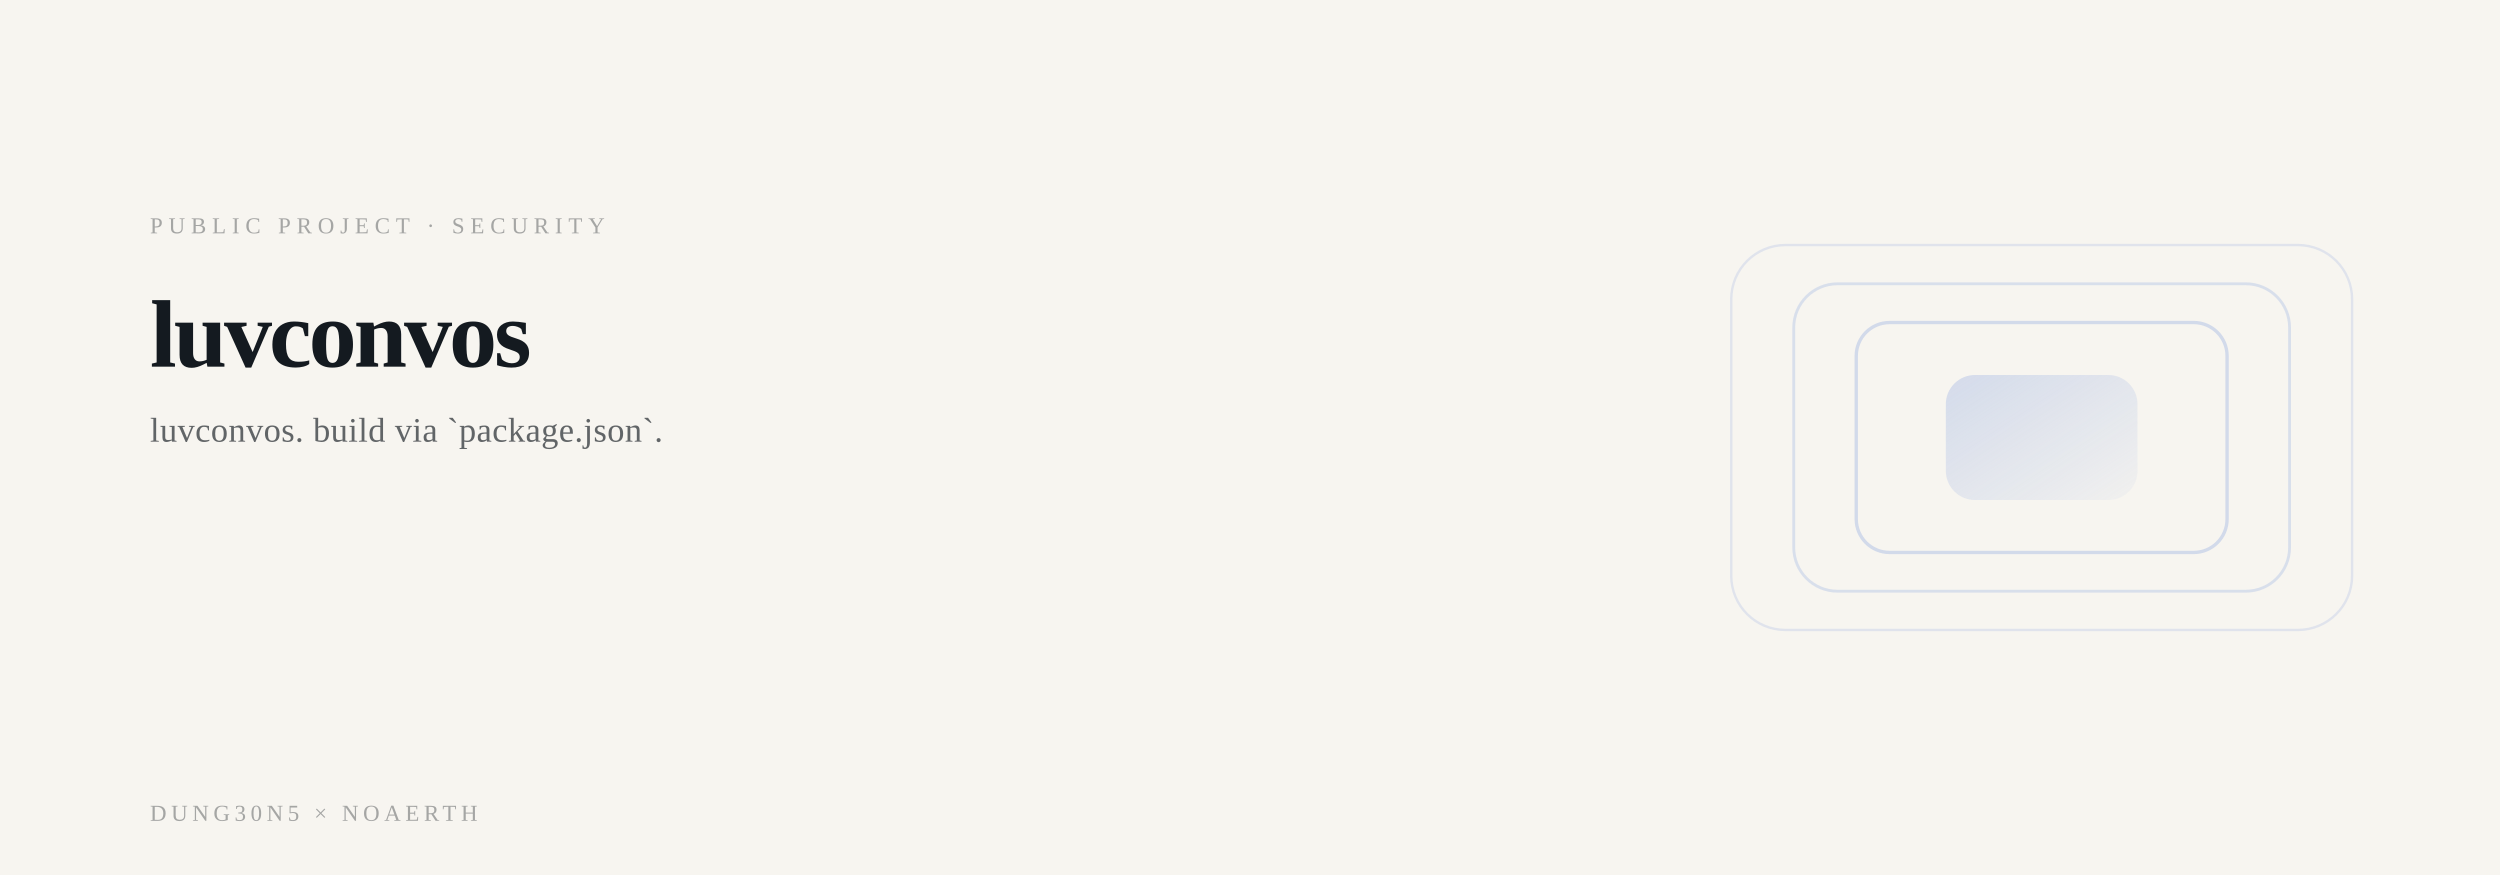
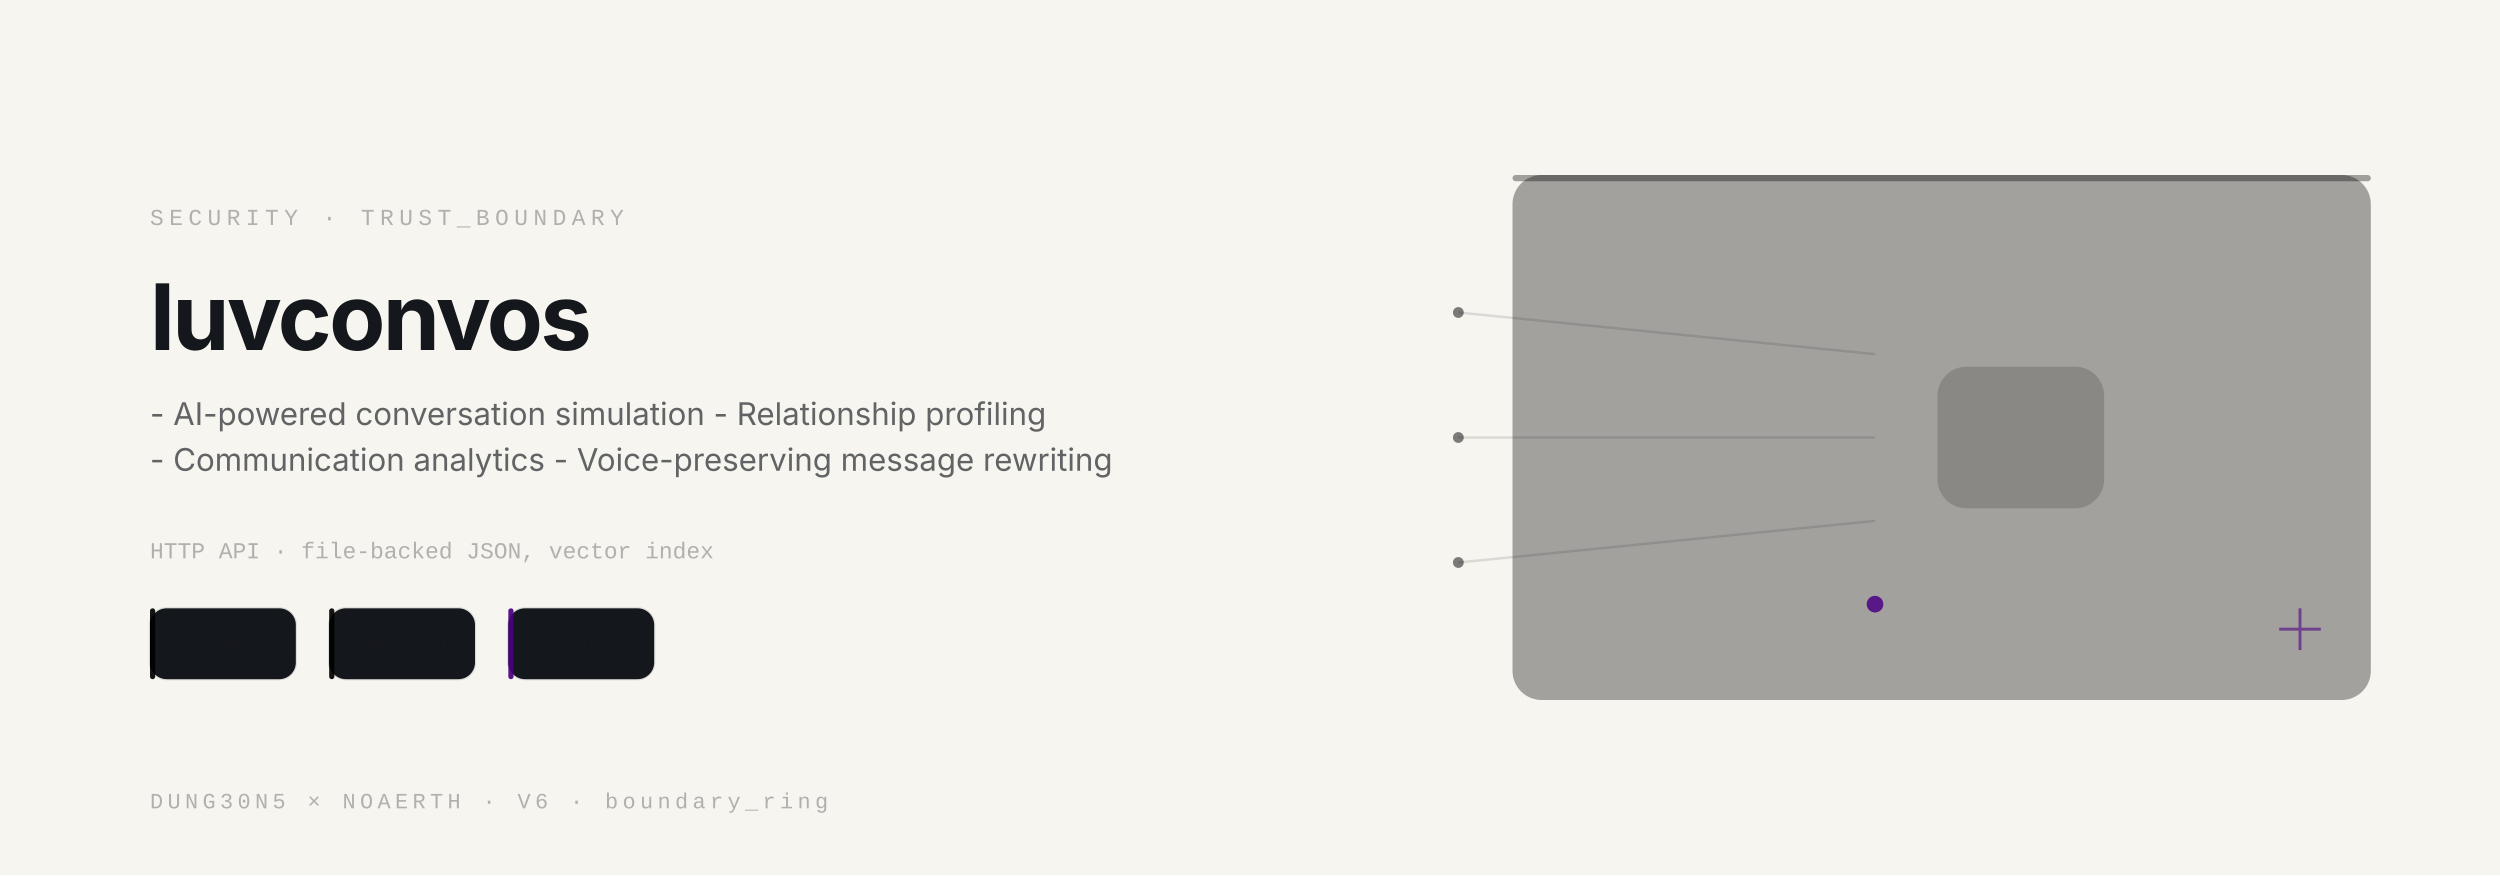
- <svg xmlns="http://www.w3.org/2000/svg" viewBox="0 0 1200 420" width="1200" height="420" role="img" aria-label="luvconvos: gated channels passing through a sealed boundary. Motion depicts records cross a trust boundary, get validated, and are held or rejected.">
-   <defs>
-     <linearGradient id="hero-luvconvos-light-a" x1="0" y1="0" x2="1" y2="1">
-       <stop offset="0" stop-color="#8fa8e0" stop-opacity="0.85" />
-       <stop offset="1" stop-color="#8fa8e0" stop-opacity="0.15" />
-     </linearGradient>
-   </defs>
+ <svg xmlns="http://www.w3.org/2000/svg" viewBox="0 0 1200 420" width="1200" height="420" role="img" aria-label="luvconvos: traffic reaches a boundary; the boundary admits some and holds the rest">
  <rect width="1200" height="420" fill="#f7f5f0" />
-   <rect x="891" y="154.82" width="178" height="110.36" rx="16" fill="none" stroke="#8fa8e0" stroke-width="1.60" opacity="0.36" />
-   <rect x="861" y="136.22" width="238" height="147.56" rx="21" fill="none" stroke="#8fa8e0" stroke-width="1.38" opacity="0.29" />
-   <rect x="831" y="117.62" width="298" height="184.76" rx="26" fill="none" stroke="#8fa8e0" stroke-width="1.16" opacity="0.23" />
-   <rect x="934" y="180" width="92" height="60" rx="14" fill="url(#hero-luvconvos-light-a)" opacity="0.40" />
-   <text x="72" y="112" fill="#141a205c" font-size="11" letter-spacing="2.8">PUBLIC PROJECT · SECURITY</text>
-   <text x="72" y="176" fill="#141a20" font-size="46" font-weight="660" letter-spacing="-1.4">luvconvos</text>
-   <text x="72" y="212" fill="#141a20a8" font-size="16.5" letter-spacing="0.2">luvconvos. build via `package.json`.</text>
-   <rect x="72" y="266" width="106" height="40" rx="9" fill="#141a20" fill-opacity="0.05" stroke="#f4efe424" stroke-width="1.1" opacity="0">
-     <animate attributeName="opacity" from="0" to="1" dur="0.5s" begin="0.50s" fill="freeze" />
-   </rect>
-   <rect x="72" y="266" width="2.5" height="40" rx="1.2" fill="#8fa8e0" opacity="0">
-     <animate attributeName="opacity" from="0" to="0.9" dur="0.5s" begin="0.50s" fill="freeze" />
-   </rect>
-   <text x="125" y="291" fill="#141a20" font-size="11.5" text-anchor="middle" font-family="ui-monospace,SFMono-Regular,Menlo,monospace" opacity="0">request<animate attributeName="opacity" from="0" to="1" dur="0.5s" begin="0.65s" fill="freeze" />
-   </text>
-   <rect x="194" y="266" width="106" height="40" rx="9" fill="#141a20" fill-opacity="0.05" stroke="#f4efe424" stroke-width="1.1" opacity="0">
-     <animate attributeName="opacity" from="0" to="1" dur="0.5s" begin="1.00s" fill="freeze" />
-   </rect>
-   <rect x="194" y="266" width="2.5" height="40" rx="1.2" fill="#8fa8e0" opacity="0">
-     <animate attributeName="opacity" from="0" to="0.9" dur="0.5s" begin="1.00s" fill="freeze" />
-   </rect>
-   <text x="247" y="291" fill="#141a20" font-size="11.5" text-anchor="middle" font-family="ui-monospace,SFMono-Regular,Menlo,monospace" opacity="0">authenticate<animate attributeName="opacity" from="0" to="1" dur="0.5s" begin="1.15s" fill="freeze" />
-   </text>
-   <rect x="316" y="266" width="106" height="40" rx="9" fill="#141a20" fill-opacity="0.05" stroke="#f4efe424" stroke-width="1.1" opacity="0">
-     <animate attributeName="opacity" from="0" to="1" dur="0.5s" begin="1.50s" fill="freeze" />
-   </rect>
-   <rect x="316" y="266" width="2.5" height="40" rx="1.2" fill="#8fa8e0" opacity="0">
-     <animate attributeName="opacity" from="0" to="0.9" dur="0.5s" begin="1.50s" fill="freeze" />
-   </rect>
-   <text x="369" y="291" fill="#141a20" font-size="11.5" text-anchor="middle" font-family="ui-monospace,SFMono-Regular,Menlo,monospace" opacity="0">authorise<animate attributeName="opacity" from="0" to="1" dur="0.5s" begin="1.65s" fill="freeze" />
-   </text>
-   <rect x="438" y="266" width="106" height="40" rx="9" fill="#141a20" fill-opacity="0.05" stroke="#f4efe424" stroke-width="1.1" opacity="0">
-     <animate attributeName="opacity" from="0" to="1" dur="0.5s" begin="2.00s" fill="freeze" />
-   </rect>
-   <rect x="438" y="266" width="2.5" height="40" rx="1.2" fill="#e7c27a" opacity="0">
-     <animate attributeName="opacity" from="0" to="0.9" dur="0.5s" begin="2.00s" fill="freeze" />
-   </rect>
-   <text x="491" y="291" fill="#141a20" font-size="11.5" text-anchor="middle" font-family="ui-monospace,SFMono-Regular,Menlo,monospace" opacity="0">record<animate attributeName="opacity" from="0" to="1" dur="0.5s" begin="2.15s" fill="freeze" />
-   </text>
-   <rect x="560" y="266" width="106" height="40" rx="9" fill="#141a20" fill-opacity="0.05" stroke="#f4efe424" stroke-width="1.1" opacity="0">
-     <animate attributeName="opacity" from="0" to="1" dur="0.5s" begin="2.50s" fill="freeze" />
-   </rect>
-   <rect x="560" y="266" width="2.5" height="40" rx="1.2" fill="#e0796b" opacity="0">
-     <animate attributeName="opacity" from="0" to="0.9" dur="0.5s" begin="2.50s" fill="freeze" />
-   </rect>
-   <text x="613" y="291" fill="#141a20" font-size="11.5" text-anchor="middle" font-family="ui-monospace,SFMono-Regular,Menlo,monospace" opacity="0">reject<animate attributeName="opacity" from="0" to="1" dur="0.5s" begin="2.65s" fill="freeze" />
-   </text>
-   <text x="72" y="394" fill="#141a205c" font-size="11" letter-spacing="2.2">DUNG30N5 × NOAERTH</text>
+   <text x="72" y="108" font-family="ui-monospace, SFMono-Regular, Menlo, Monaco, Consolas, 'Liberation Mono', monospace" font-size="11" letter-spacing="2.6" fill="#14171c4f">SECURITY · TRUST_BOUNDARY</text>
+   <text x="72" y="168" font-family="-apple-system, BlinkMacSystemFont, 'Segoe UI', Inter, Helvetica, Arial, sans-serif" font-size="44" font-weight="660" letter-spacing="-1.2" fill="#14171c">luvconvos</text>
+   <text x="72" y="204" font-family="-apple-system, BlinkMacSystemFont, 'Segoe UI', Inter, Helvetica, Arial, sans-serif" font-size="15" fill="#14171ca8">- AI-powered conversation simulation - Relationship profiling</text>
+   <text x="72" y="226" font-family="-apple-system, BlinkMacSystemFont, 'Segoe UI', Inter, Helvetica, Arial, sans-serif" font-size="15" fill="#14171ca8">- Communication analytics - Voice-preserving message rewriting</text>
+   <text x="72" y="268" font-family="ui-monospace, SFMono-Regular, Menlo, Monaco, Consolas, 'Liberation Mono', monospace" font-size="11" fill="#14171c4f">HTTP API · file-backed JSON, vector index</text>
+   <rect x="72.0" y="292.0" width="70.0" height="34.0" rx="8" fill="#14171c" stroke="#14171c1f" stroke-width="1.1" />
+   <rect x="72.0" y="292.0" width="2.5" height="34.0" rx="1.2" fill="amber" opacity="0.92" />
+   <text x="107.0" y="314" font-family="ui-monospace, SFMono-Regular, Menlo, Monaco, Consolas, 'Liberation Mono', monospace" font-size="11" fill="#14171c" fill-opacity="0.82" text-anchor="middle">auth</text>
+   <rect x="158.0" y="292.0" width="70.0" height="34.0" rx="8" fill="#14171c" stroke="#14171c1f" stroke-width="1.1" />
+   <rect x="158.0" y="292.0" width="2.5" height="34.0" rx="1.2" fill="amber" opacity="0.92" />
+   <text x="193.0" y="314" font-family="ui-monospace, SFMono-Regular, Menlo, Monaco, Consolas, 'Liberation Mono', monospace" font-size="11" fill="#14171c" fill-opacity="0.82" text-anchor="middle">checkout</text>
+   <rect x="244.0" y="292.0" width="70.0" height="34.0" rx="8" fill="#14171c" stroke="#14171c1f" stroke-width="1.1" />
+   <rect x="244.0" y="292.0" width="2.5" height="34.0" rx="1.2" fill="indigo" opacity="0.92" />
+   <text x="279.0" y="314" font-family="ui-monospace, SFMono-Regular, Menlo, Monaco, Consolas, 'Liberation Mono', monospace" font-size="11" fill="#14171c" fill-opacity="0.82" text-anchor="middle">simulate</text>
+   <rect x="726.0" y="84.0" width="412.0" height="252.0" rx="14" fill="amber" fill-opacity="0.34" />
+   <line x1="740.0" y1="85.0" x2="1124.0" y2="85.0" stroke="amber" stroke-width="1.6" opacity="0.4" />
+   <rect x="726.0" y="84.0" width="412.0" height="252.0" rx="18" fill="none" stroke="amber" stroke-width="1.2" opacity="0.34" />
+   <rect x="748.0" y="99.4" width="368.0" height="221.2" rx="14" fill="none" stroke="amber" stroke-width="1.2" opacity="0.25" />
+   <rect x="770.0" y="114.8" width="324.0" height="190.4" rx="10" fill="none" stroke="amber" stroke-width="1.2" opacity="0.16" />
+   <rect x="726.0" y="84.0" width="412.0" height="3" rx="1.5" fill="amber" opacity="0.35" />
+   <path d="M1094.0 302.0 h20 M1104.0 292.0 v20" stroke="indigo" stroke-width="1.4" opacity="0.6" />
+   <rect x="820" y="96" width="300" height="228" rx="20" fill="none" stroke="amber" stroke-width="1.6" opacity="0.42" />
+   <circle cx="970.0" cy="210.0" r="74.0" fill="none" stroke="amber" stroke-width="1.1" opacity="0.28" />
+   <rect x="930" y="176" width="80" height="68" rx="14" fill="amber" opacity="0.16" />
+   <line x1="700" y1="150" x2="900" y2="170" stroke="#14171c1f" stroke-width="1.2" />
+   <circle cx="700.0" cy="150.0" r="2.6" fill="amber" opacity="0.5" />
+   <line x1="700" y1="210" x2="900" y2="210" stroke="#14171c1f" stroke-width="1.2" />
+   <circle cx="700.0" cy="210.0" r="2.6" fill="amber" opacity="0.5" />
+   <line x1="700" y1="270" x2="900" y2="250" stroke="#14171c1f" stroke-width="1.2" />
+   <circle cx="700.0" cy="270.0" r="2.6" fill="amber" opacity="0.5" />
+   <circle cx="900" cy="290" r="4" fill="indigo" opacity="0.85" />
+   <text x="72" y="388" font-family="ui-monospace, SFMono-Regular, Menlo, Monaco, Consolas, 'Liberation Mono', monospace" font-size="10.5" letter-spacing="2.1" fill="#14171c4f">DUNG30N5 × NOAERTH · V6 · boundary_ring</text>
</svg>
